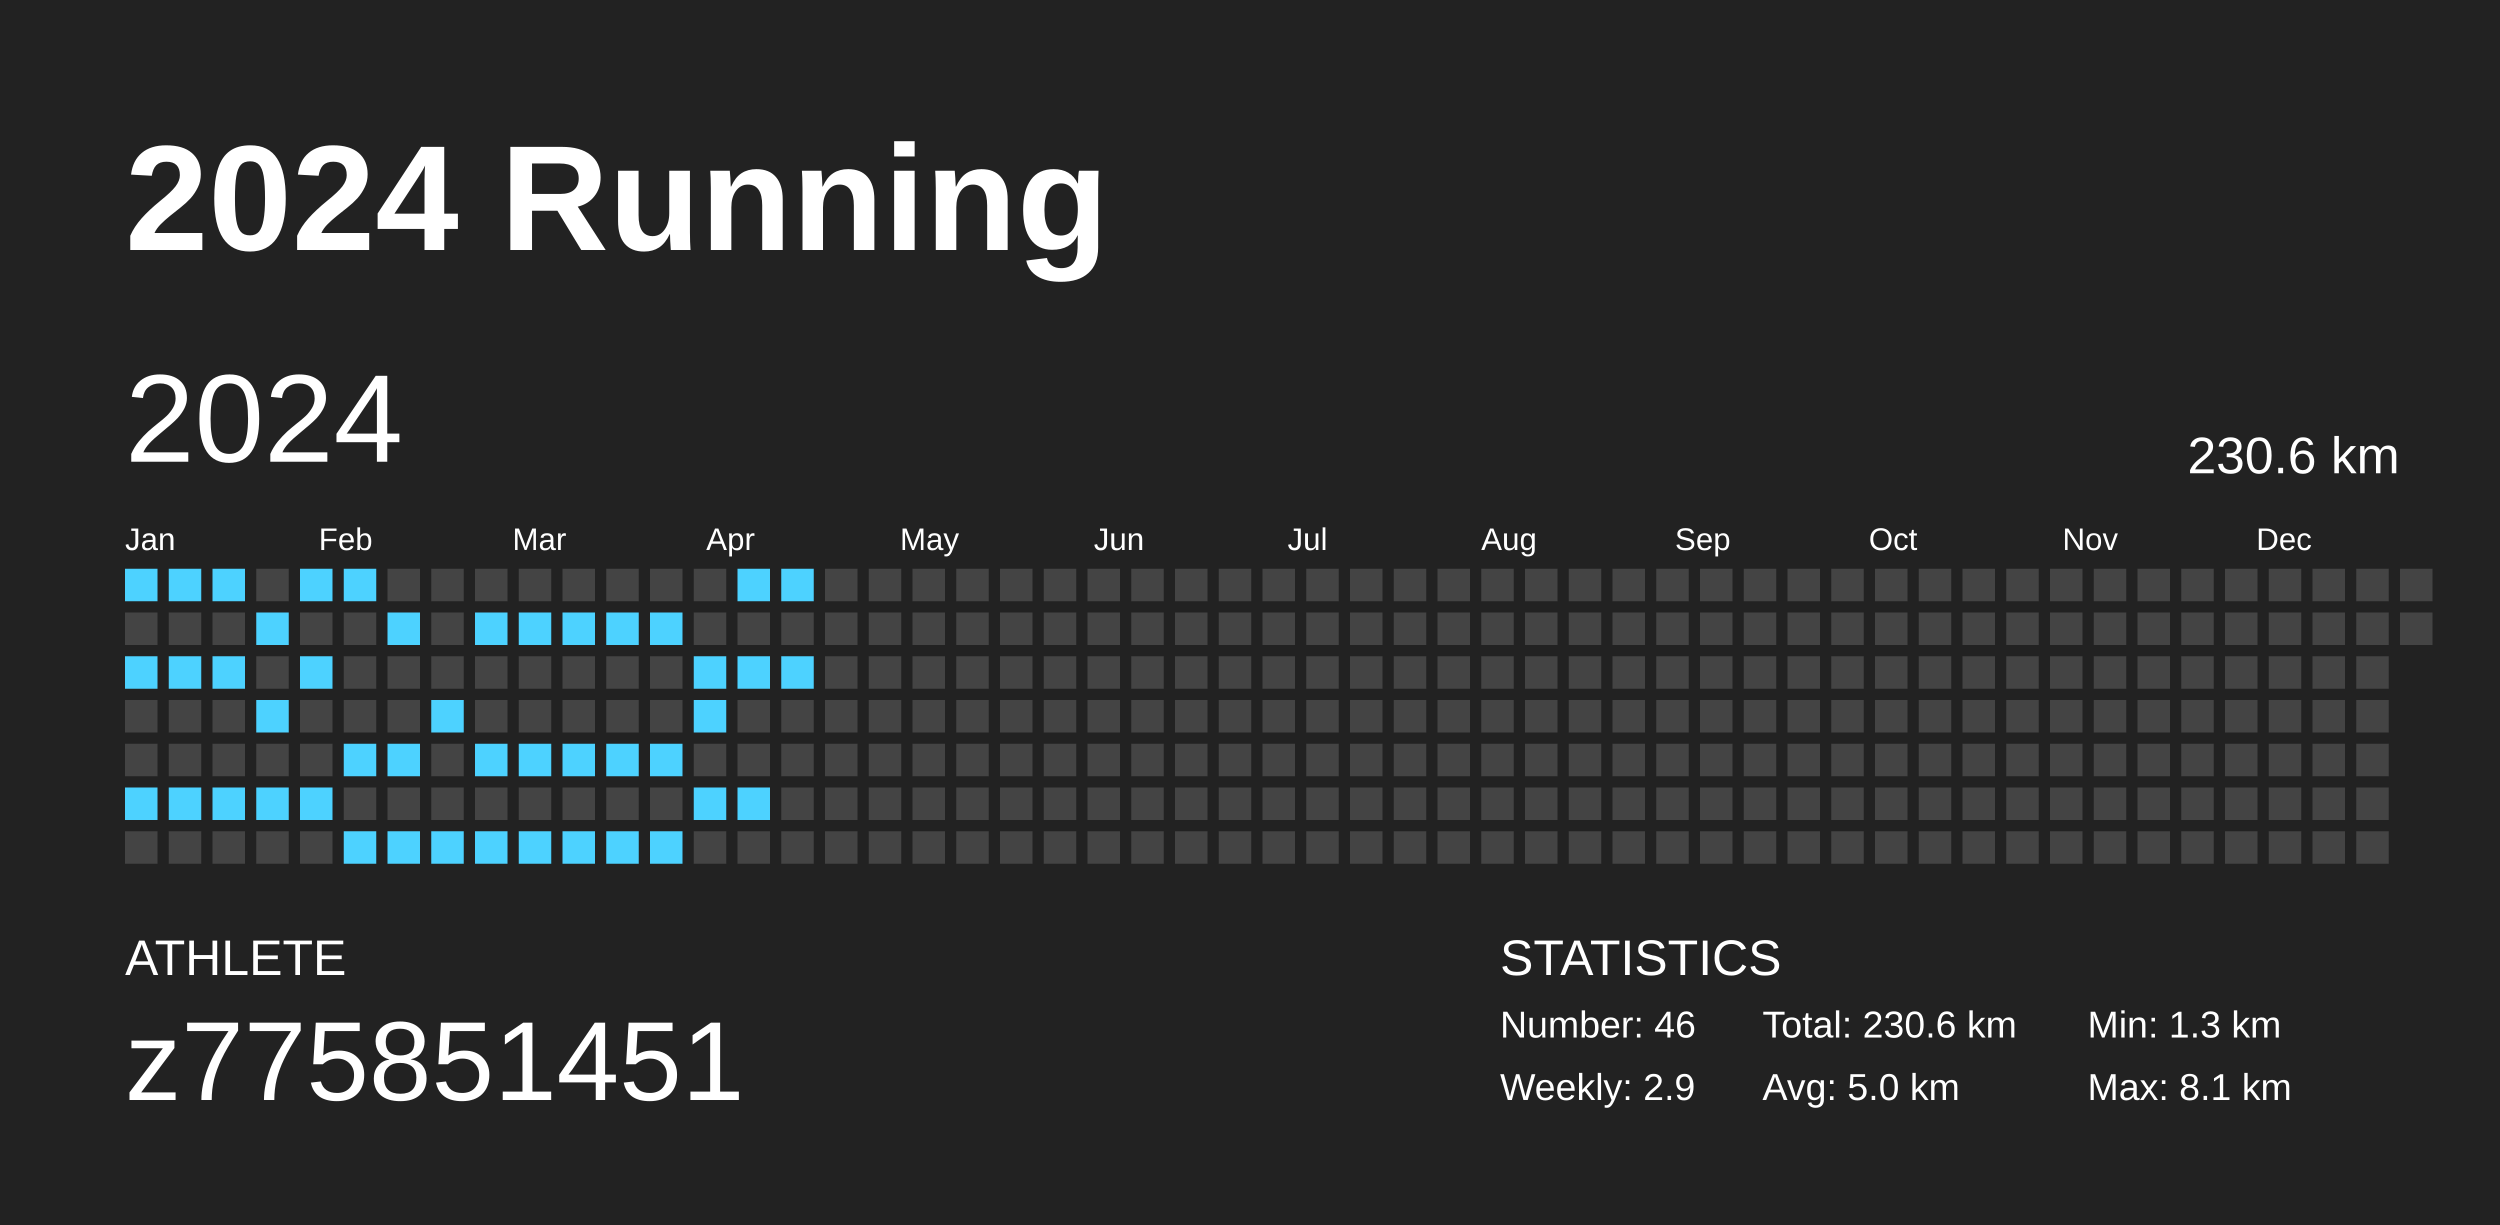
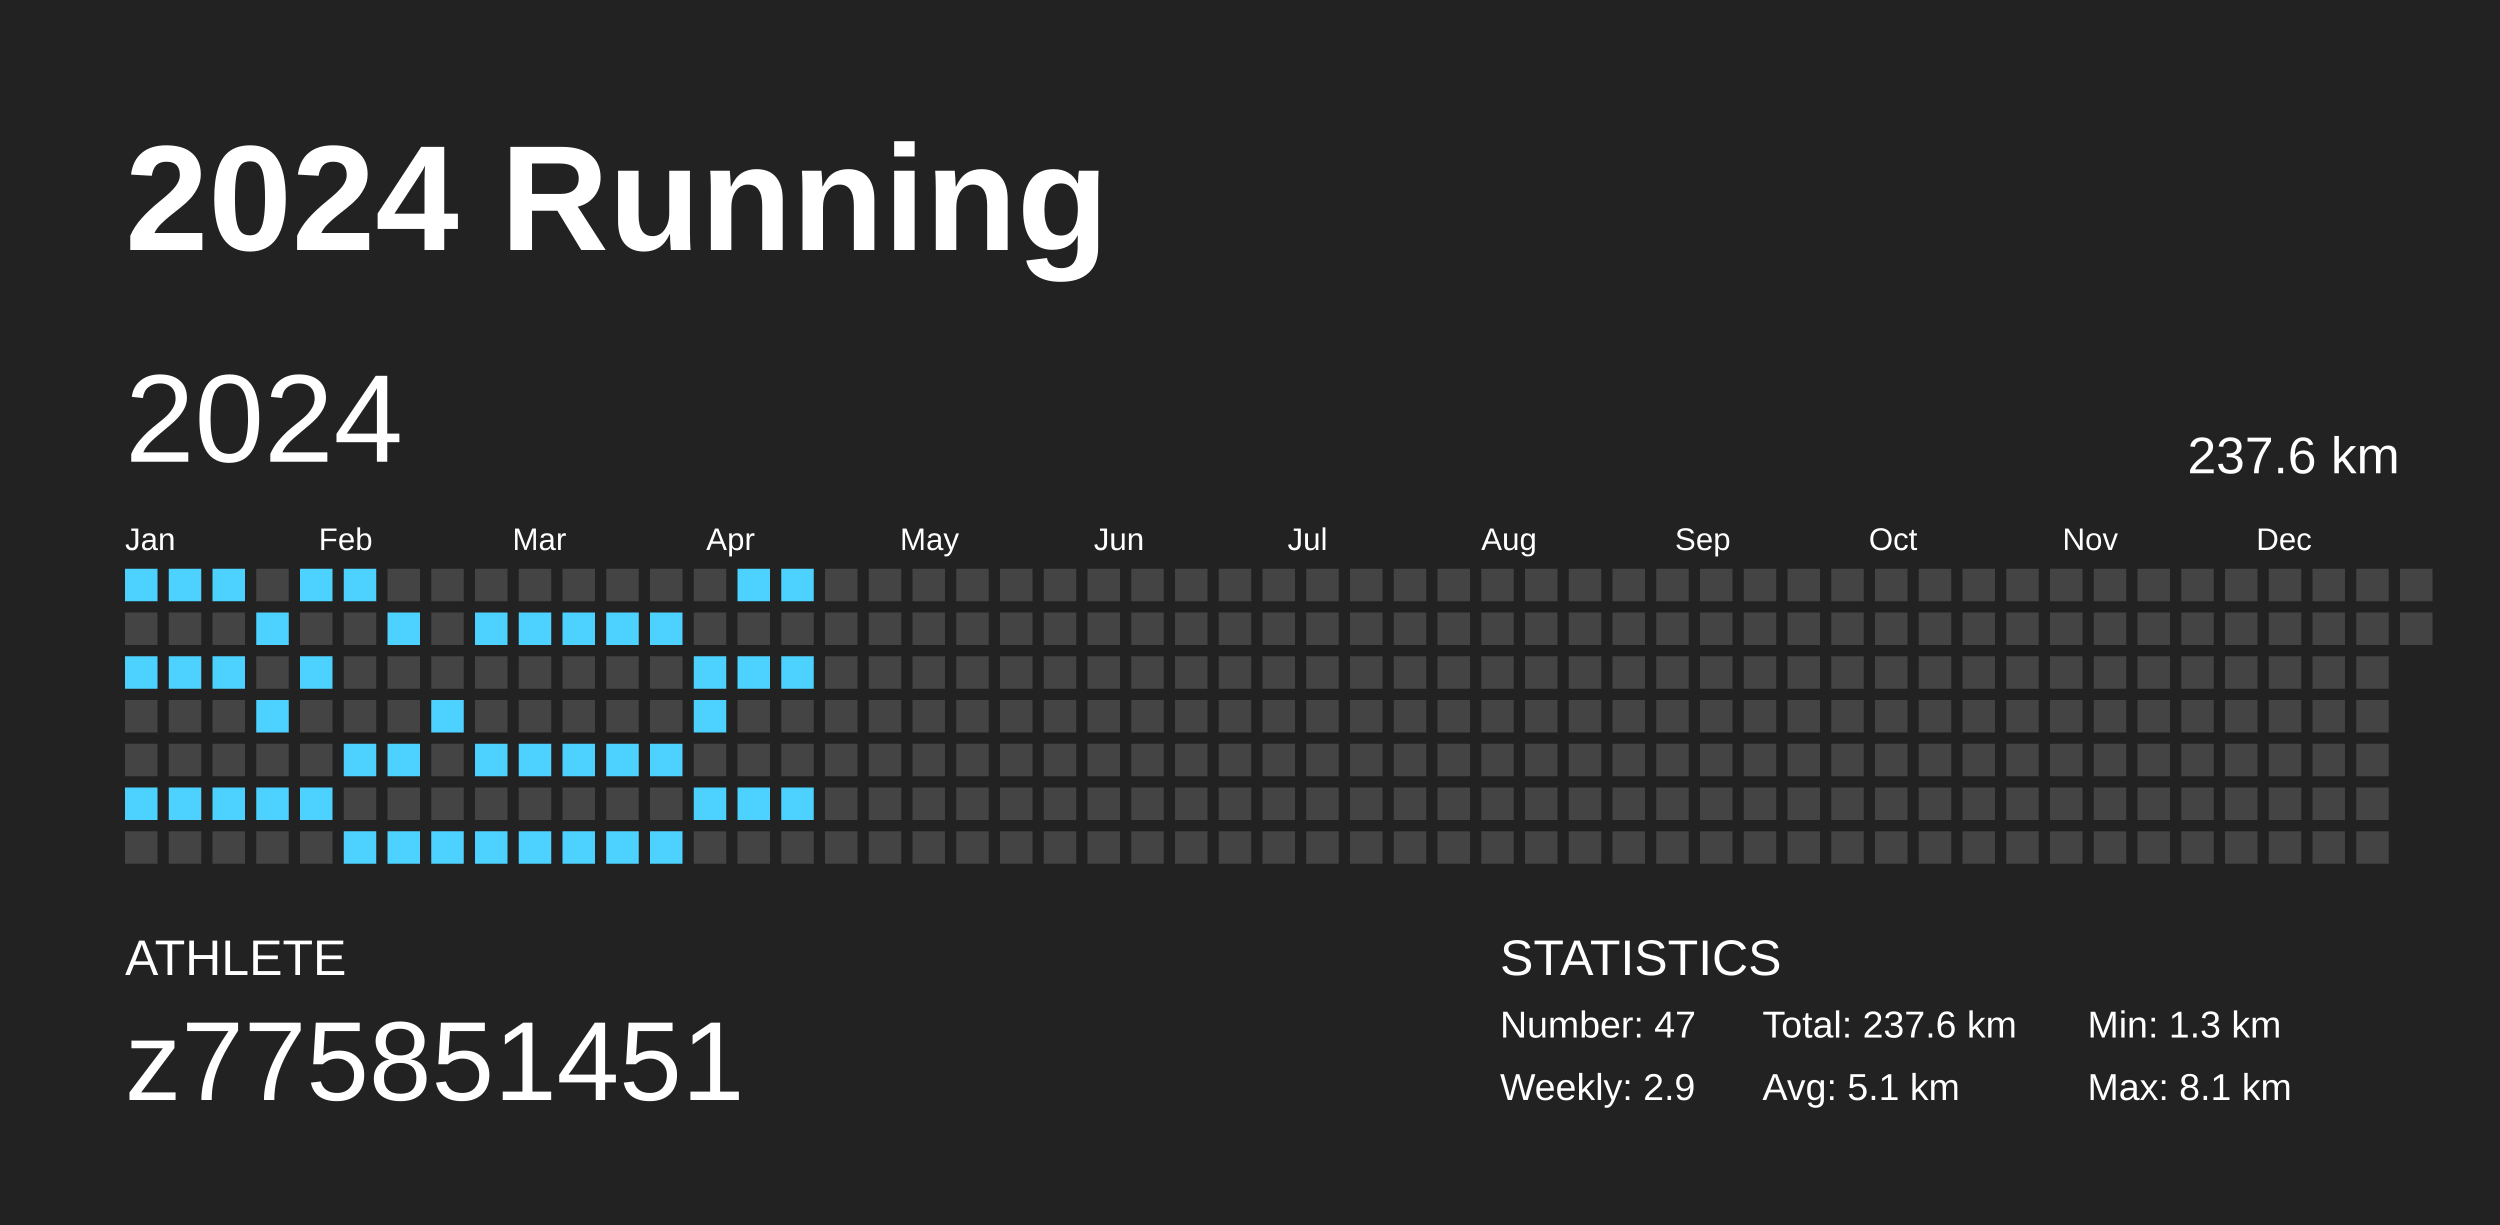
<svg xmlns="http://www.w3.org/2000/svg" baseProfile="full" height="98mm" version="1.1" viewBox="0,0,200,98" width="200mm">
  <defs />
  <rect fill="#222222" height="98" width="200" x="0" y="0" />
  <text fill="#FFFFFF" style="font-size:12px; font-family:Arial; font-weight:bold;" x="10" y="20">2024 Running</text>
  <text fill="#FFFFFF" style="font-size:4px; font-family:Arial" x="10" y="78">ATHLETE</text>
  <text fill="#FFFFFF" style="font-size:9px; font-family:Arial" x="10" y="88">z775851451</text>
  <text fill="#FFFFFF" style="font-size:4px; font-family:Arial" x="120" y="78">STATISTICS</text>
-   <text fill="#FFFFFF" style="font-size:3px; font-family:Arial" x="120" y="83">Number: 46</text>
+   <text fill="#FFFFFF" style="font-size:3px; font-family:Arial" x="120" y="83">Number: 47</text>
  <text fill="#FFFFFF" style="font-size:3px; font-family:Arial" x="120" y="88">Weekly: 2.9</text>
-   <text fill="#FFFFFF" style="font-size:3px; font-family:Arial" x="141" y="83">Total: 230.6 km</text>
-   <text fill="#FFFFFF" style="font-size:3px; font-family:Arial" x="141" y="88">Avg: 5.0 km</text>
+   <text fill="#FFFFFF" style="font-size:3px; font-family:Arial" x="141" y="83">Total: 237.6 km</text>
+   <text fill="#FFFFFF" style="font-size:3px; font-family:Arial" x="141" y="88">Avg: 5.1 km</text>
  <text fill="#FFFFFF" style="font-size:3px; font-family:Arial" x="167" y="83">Min: 1.3 km</text>
  <text fill="#FFFFFF" style="font-size:3px; font-family:Arial" x="167" y="88">Max: 8.1 km</text>
  <text dominant-baseline="hanging" fill="#FFFFFF" style="font-size:10.0px; font-family:Arial;" x="10" y="30">2024</text>
-   <text dominant-baseline="hanging" fill="#FFFFFF" style="font-size:4.125px; font-family:Arial;" x="175" y="35">230.6 km</text>
+   <text dominant-baseline="hanging" fill="#FFFFFF" style="font-size:4.125px; font-family:Arial;" x="175" y="35">237.6 km</text>
  <text fill="#FFFFFF" style="font-size:2.5px; font-family:Arial" x="10.0" y="44">Jan</text>
  <text fill="#FFFFFF" style="font-size:2.5px; font-family:Arial" x="25.5" y="44">Feb</text>
  <text fill="#FFFFFF" style="font-size:2.5px; font-family:Arial" x="41.0" y="44">Mar</text>
  <text fill="#FFFFFF" style="font-size:2.5px; font-family:Arial" x="56.5" y="44">Apr</text>
  <text fill="#FFFFFF" style="font-size:2.5px; font-family:Arial" x="72.0" y="44">May</text>
  <text fill="#FFFFFF" style="font-size:2.5px; font-family:Arial" x="87.5" y="44">Jun</text>
  <text fill="#FFFFFF" style="font-size:2.5px; font-family:Arial" x="103.0" y="44">Jul</text>
  <text fill="#FFFFFF" style="font-size:2.5px; font-family:Arial" x="118.5" y="44">Aug</text>
  <text fill="#FFFFFF" style="font-size:2.5px; font-family:Arial" x="134.0" y="44">Sep</text>
  <text fill="#FFFFFF" style="font-size:2.5px; font-family:Arial" x="149.5" y="44">Oct</text>
  <text fill="#FFFFFF" style="font-size:2.5px; font-family:Arial" x="165.0" y="44">Nov</text>
  <text fill="#FFFFFF" style="font-size:2.5px; font-family:Arial" x="180.5" y="44">Dec</text>
  <rect fill="#4dd2ff" height="2.6" width="2.6" x="10.0" y="45.5" />
  <rect fill="#444444" height="2.6" width="2.6" x="10.0" y="49.0" />
  <rect fill="#4dd2ff" height="2.6" width="2.6" x="10.0" y="52.5" />
  <rect fill="#444444" height="2.6" width="2.6" x="10.0" y="56.0" />
  <rect fill="#444444" height="2.6" width="2.6" x="10.0" y="59.5" />
  <rect fill="#4dd2ff" height="2.6" width="2.6" x="10.0" y="63.0" />
  <rect fill="#444444" height="2.6" width="2.6" x="10.0" y="66.5" />
  <rect fill="#4dd2ff" height="2.6" width="2.6" x="13.5" y="45.5" />
  <rect fill="#444444" height="2.6" width="2.6" x="13.5" y="49.0" />
  <rect fill="#4dd2ff" height="2.6" width="2.6" x="13.5" y="52.5" />
  <rect fill="#444444" height="2.6" width="2.6" x="13.5" y="56.0" />
  <rect fill="#444444" height="2.6" width="2.6" x="13.5" y="59.5" />
  <rect fill="#4dd2ff" height="2.6" width="2.6" x="13.5" y="63.0" />
  <rect fill="#444444" height="2.6" width="2.6" x="13.5" y="66.5" />
  <rect fill="#4dd2ff" height="2.6" width="2.6" x="17.0" y="45.5" />
  <rect fill="#444444" height="2.6" width="2.6" x="17.0" y="49.0" />
  <rect fill="#4dd2ff" height="2.6" width="2.6" x="17.0" y="52.5" />
  <rect fill="#444444" height="2.6" width="2.6" x="17.0" y="56.0" />
  <rect fill="#444444" height="2.6" width="2.6" x="17.0" y="59.5" />
  <rect fill="#4dd2ff" height="2.6" width="2.6" x="17.0" y="63.0" />
  <rect fill="#444444" height="2.6" width="2.6" x="17.0" y="66.5" />
  <rect fill="#444444" height="2.6" width="2.6" x="20.5" y="45.5" />
  <rect fill="#4dd2ff" height="2.6" width="2.6" x="20.5" y="49.0" />
  <rect fill="#444444" height="2.6" width="2.6" x="20.5" y="52.5" />
  <rect fill="#4dd2ff" height="2.6" width="2.6" x="20.5" y="56.0" />
  <rect fill="#444444" height="2.6" width="2.6" x="20.5" y="59.5" />
  <rect fill="#4dd2ff" height="2.6" width="2.6" x="20.5" y="63.0" />
  <rect fill="#444444" height="2.6" width="2.6" x="20.5" y="66.5" />
  <rect fill="#4dd2ff" height="2.6" width="2.6" x="24.0" y="45.5" />
  <rect fill="#444444" height="2.6" width="2.6" x="24.0" y="49.0" />
  <rect fill="#4dd2ff" height="2.6" width="2.6" x="24.0" y="52.5" />
  <rect fill="#444444" height="2.6" width="2.6" x="24.0" y="56.0" />
  <rect fill="#444444" height="2.6" width="2.6" x="24.0" y="59.5" />
  <rect fill="#4dd2ff" height="2.6" width="2.6" x="24.0" y="63.0" />
  <rect fill="#444444" height="2.6" width="2.6" x="24.0" y="66.5" />
  <rect fill="#4dd2ff" height="2.6" width="2.6" x="27.5" y="45.5" />
  <rect fill="#444444" height="2.6" width="2.6" x="27.5" y="49.0" />
  <rect fill="#444444" height="2.6" width="2.6" x="27.5" y="52.5" />
  <rect fill="#444444" height="2.6" width="2.6" x="27.5" y="56.0" />
  <rect fill="#4dd2ff" height="2.6" width="2.6" x="27.5" y="59.5" />
  <rect fill="#444444" height="2.6" width="2.6" x="27.5" y="63.0" />
  <rect fill="#4dd2ff" height="2.6" width="2.6" x="27.5" y="66.5" />
  <rect fill="#444444" height="2.6" width="2.6" x="31.0" y="45.5" />
  <rect fill="#4dd2ff" height="2.6" width="2.6" x="31.0" y="49.0" />
  <rect fill="#444444" height="2.6" width="2.6" x="31.0" y="52.5" />
  <rect fill="#444444" height="2.6" width="2.6" x="31.0" y="56.0" />
  <rect fill="#4dd2ff" height="2.6" width="2.6" x="31.0" y="59.5" />
  <rect fill="#444444" height="2.6" width="2.6" x="31.0" y="63.0" />
  <rect fill="#4dd2ff" height="2.6" width="2.6" x="31.0" y="66.5" />
  <rect fill="#444444" height="2.6" width="2.6" x="34.5" y="45.5" />
  <rect fill="#444444" height="2.6" width="2.6" x="34.5" y="49.0" />
  <rect fill="#444444" height="2.6" width="2.6" x="34.5" y="52.5" />
  <rect fill="#4dd2ff" height="2.6" width="2.6" x="34.5" y="56.0" />
  <rect fill="#444444" height="2.6" width="2.6" x="34.5" y="59.5" />
  <rect fill="#444444" height="2.6" width="2.6" x="34.5" y="63.0" />
  <rect fill="#4dd2ff" height="2.6" width="2.6" x="34.5" y="66.5" />
  <rect fill="#444444" height="2.6" width="2.6" x="38.0" y="45.5" />
  <rect fill="#4dd2ff" height="2.6" width="2.6" x="38.0" y="49.0" />
  <rect fill="#444444" height="2.6" width="2.6" x="38.0" y="52.5" />
  <rect fill="#444444" height="2.6" width="2.6" x="38.0" y="56.0" />
  <rect fill="#4dd2ff" height="2.6" width="2.6" x="38.0" y="59.5" />
  <rect fill="#444444" height="2.6" width="2.6" x="38.0" y="63.0" />
  <rect fill="#4dd2ff" height="2.6" width="2.6" x="38.0" y="66.5" />
  <rect fill="#444444" height="2.6" width="2.6" x="41.5" y="45.5" />
  <rect fill="#4dd2ff" height="2.6" width="2.6" x="41.5" y="49.0" />
  <rect fill="#444444" height="2.6" width="2.6" x="41.5" y="52.5" />
  <rect fill="#444444" height="2.6" width="2.6" x="41.5" y="56.0" />
  <rect fill="#4dd2ff" height="2.6" width="2.6" x="41.5" y="59.5" />
  <rect fill="#444444" height="2.6" width="2.6" x="41.5" y="63.0" />
  <rect fill="#4dd2ff" height="2.6" width="2.6" x="41.5" y="66.5" />
  <rect fill="#444444" height="2.6" width="2.6" x="45.0" y="45.5" />
  <rect fill="#4dd2ff" height="2.6" width="2.6" x="45.0" y="49.0" />
  <rect fill="#444444" height="2.6" width="2.6" x="45.0" y="52.5" />
  <rect fill="#444444" height="2.6" width="2.6" x="45.0" y="56.0" />
  <rect fill="#4dd2ff" height="2.6" width="2.6" x="45.0" y="59.5" />
  <rect fill="#444444" height="2.6" width="2.6" x="45.0" y="63.0" />
  <rect fill="#4dd2ff" height="2.6" width="2.6" x="45.0" y="66.5" />
  <rect fill="#444444" height="2.6" width="2.6" x="48.5" y="45.5" />
  <rect fill="#4dd2ff" height="2.6" width="2.6" x="48.5" y="49.0" />
  <rect fill="#444444" height="2.6" width="2.6" x="48.5" y="52.5" />
  <rect fill="#444444" height="2.6" width="2.6" x="48.5" y="56.0" />
  <rect fill="#4dd2ff" height="2.6" width="2.6" x="48.5" y="59.5" />
  <rect fill="#444444" height="2.6" width="2.6" x="48.5" y="63.0" />
  <rect fill="#4dd2ff" height="2.6" width="2.6" x="48.5" y="66.5" />
  <rect fill="#444444" height="2.6" width="2.6" x="52.0" y="45.5" />
  <rect fill="#4dd2ff" height="2.6" width="2.6" x="52.0" y="49.0" />
  <rect fill="#444444" height="2.6" width="2.6" x="52.0" y="52.5" />
  <rect fill="#444444" height="2.6" width="2.6" x="52.0" y="56.0" />
  <rect fill="#4dd2ff" height="2.6" width="2.6" x="52.0" y="59.5" />
  <rect fill="#444444" height="2.6" width="2.6" x="52.0" y="63.0" />
  <rect fill="#4dd2ff" height="2.6" width="2.6" x="52.0" y="66.5" />
  <rect fill="#444444" height="2.6" width="2.6" x="55.5" y="45.5" />
  <rect fill="#444444" height="2.6" width="2.6" x="55.5" y="49.0" />
  <rect fill="#4dd2ff" height="2.6" width="2.6" x="55.5" y="52.5" />
  <rect fill="#4dd2ff" height="2.6" width="2.6" x="55.5" y="56.0" />
  <rect fill="#444444" height="2.6" width="2.6" x="55.5" y="59.5" />
  <rect fill="#4dd2ff" height="2.6" width="2.6" x="55.5" y="63.0" />
  <rect fill="#444444" height="2.6" width="2.6" x="55.5" y="66.5" />
  <rect fill="#4dd2ff" height="2.6" width="2.6" x="59.0" y="45.5" />
  <rect fill="#444444" height="2.6" width="2.6" x="59.0" y="49.0" />
  <rect fill="#4dd2ff" height="2.6" width="2.6" x="59.0" y="52.5" />
  <rect fill="#444444" height="2.6" width="2.6" x="59.0" y="56.0" />
  <rect fill="#444444" height="2.6" width="2.6" x="59.0" y="59.5" />
  <rect fill="#4dd2ff" height="2.6" width="2.6" x="59.0" y="63.0" />
  <rect fill="#444444" height="2.6" width="2.6" x="59.0" y="66.5" />
  <rect fill="#4dd2ff" height="2.6" width="2.6" x="62.5" y="45.5" />
  <rect fill="#444444" height="2.6" width="2.6" x="62.5" y="49.0" />
  <rect fill="#4dd2ff" height="2.6" width="2.6" x="62.5" y="52.5" />
  <rect fill="#444444" height="2.6" width="2.6" x="62.5" y="56.0" />
  <rect fill="#444444" height="2.6" width="2.6" x="62.5" y="59.5" />
-   <rect fill="#444444" height="2.6" width="2.6" x="62.5" y="63.0" />
+   <rect fill="#4dd2ff" height="2.6" width="2.6" x="62.5" y="63.0" />
  <rect fill="#444444" height="2.6" width="2.6" x="62.5" y="66.5" />
  <rect fill="#444444" height="2.6" width="2.6" x="66.0" y="45.5" />
  <rect fill="#444444" height="2.6" width="2.6" x="66.0" y="49.0" />
  <rect fill="#444444" height="2.6" width="2.6" x="66.0" y="52.5" />
  <rect fill="#444444" height="2.6" width="2.6" x="66.0" y="56.0" />
  <rect fill="#444444" height="2.6" width="2.6" x="66.0" y="59.5" />
  <rect fill="#444444" height="2.6" width="2.6" x="66.0" y="63.0" />
  <rect fill="#444444" height="2.6" width="2.6" x="66.0" y="66.5" />
  <rect fill="#444444" height="2.6" width="2.6" x="69.5" y="45.5" />
  <rect fill="#444444" height="2.6" width="2.6" x="69.5" y="49.0" />
  <rect fill="#444444" height="2.6" width="2.6" x="69.5" y="52.5" />
  <rect fill="#444444" height="2.6" width="2.6" x="69.5" y="56.0" />
  <rect fill="#444444" height="2.6" width="2.6" x="69.5" y="59.5" />
  <rect fill="#444444" height="2.6" width="2.6" x="69.5" y="63.0" />
  <rect fill="#444444" height="2.6" width="2.6" x="69.5" y="66.5" />
  <rect fill="#444444" height="2.6" width="2.6" x="73.0" y="45.5" />
  <rect fill="#444444" height="2.6" width="2.6" x="73.0" y="49.0" />
  <rect fill="#444444" height="2.6" width="2.6" x="73.0" y="52.5" />
  <rect fill="#444444" height="2.6" width="2.6" x="73.0" y="56.0" />
  <rect fill="#444444" height="2.6" width="2.6" x="73.0" y="59.5" />
  <rect fill="#444444" height="2.6" width="2.6" x="73.0" y="63.0" />
  <rect fill="#444444" height="2.6" width="2.6" x="73.0" y="66.5" />
  <rect fill="#444444" height="2.6" width="2.6" x="76.5" y="45.5" />
  <rect fill="#444444" height="2.6" width="2.6" x="76.5" y="49.0" />
  <rect fill="#444444" height="2.6" width="2.6" x="76.5" y="52.5" />
  <rect fill="#444444" height="2.6" width="2.6" x="76.5" y="56.0" />
  <rect fill="#444444" height="2.6" width="2.6" x="76.5" y="59.5" />
  <rect fill="#444444" height="2.6" width="2.6" x="76.5" y="63.0" />
  <rect fill="#444444" height="2.6" width="2.6" x="76.5" y="66.5" />
  <rect fill="#444444" height="2.6" width="2.6" x="80.0" y="45.5" />
  <rect fill="#444444" height="2.6" width="2.6" x="80.0" y="49.0" />
  <rect fill="#444444" height="2.6" width="2.6" x="80.0" y="52.5" />
  <rect fill="#444444" height="2.6" width="2.6" x="80.0" y="56.0" />
  <rect fill="#444444" height="2.6" width="2.6" x="80.0" y="59.5" />
  <rect fill="#444444" height="2.6" width="2.6" x="80.0" y="63.0" />
  <rect fill="#444444" height="2.6" width="2.6" x="80.0" y="66.5" />
  <rect fill="#444444" height="2.6" width="2.6" x="83.5" y="45.5" />
  <rect fill="#444444" height="2.6" width="2.6" x="83.5" y="49.0" />
  <rect fill="#444444" height="2.6" width="2.6" x="83.5" y="52.5" />
  <rect fill="#444444" height="2.6" width="2.6" x="83.5" y="56.0" />
  <rect fill="#444444" height="2.6" width="2.6" x="83.5" y="59.5" />
  <rect fill="#444444" height="2.6" width="2.6" x="83.5" y="63.0" />
  <rect fill="#444444" height="2.6" width="2.6" x="83.5" y="66.5" />
  <rect fill="#444444" height="2.6" width="2.6" x="87.0" y="45.5" />
  <rect fill="#444444" height="2.6" width="2.6" x="87.0" y="49.0" />
  <rect fill="#444444" height="2.6" width="2.6" x="87.0" y="52.5" />
  <rect fill="#444444" height="2.6" width="2.6" x="87.0" y="56.0" />
  <rect fill="#444444" height="2.6" width="2.6" x="87.0" y="59.5" />
  <rect fill="#444444" height="2.6" width="2.6" x="87.0" y="63.0" />
  <rect fill="#444444" height="2.6" width="2.6" x="87.0" y="66.5" />
  <rect fill="#444444" height="2.6" width="2.6" x="90.5" y="45.5" />
  <rect fill="#444444" height="2.6" width="2.6" x="90.5" y="49.0" />
  <rect fill="#444444" height="2.6" width="2.6" x="90.5" y="52.5" />
  <rect fill="#444444" height="2.6" width="2.6" x="90.5" y="56.0" />
  <rect fill="#444444" height="2.6" width="2.6" x="90.5" y="59.5" />
  <rect fill="#444444" height="2.6" width="2.6" x="90.5" y="63.0" />
  <rect fill="#444444" height="2.6" width="2.6" x="90.5" y="66.5" />
  <rect fill="#444444" height="2.6" width="2.6" x="94.0" y="45.5" />
  <rect fill="#444444" height="2.6" width="2.6" x="94.0" y="49.0" />
  <rect fill="#444444" height="2.6" width="2.6" x="94.0" y="52.5" />
  <rect fill="#444444" height="2.6" width="2.6" x="94.0" y="56.0" />
  <rect fill="#444444" height="2.6" width="2.6" x="94.0" y="59.5" />
  <rect fill="#444444" height="2.6" width="2.6" x="94.0" y="63.0" />
  <rect fill="#444444" height="2.6" width="2.6" x="94.0" y="66.5" />
  <rect fill="#444444" height="2.6" width="2.6" x="97.5" y="45.5" />
  <rect fill="#444444" height="2.6" width="2.6" x="97.5" y="49.0" />
  <rect fill="#444444" height="2.6" width="2.6" x="97.5" y="52.5" />
  <rect fill="#444444" height="2.6" width="2.6" x="97.5" y="56.0" />
  <rect fill="#444444" height="2.6" width="2.6" x="97.5" y="59.5" />
  <rect fill="#444444" height="2.6" width="2.6" x="97.5" y="63.0" />
  <rect fill="#444444" height="2.6" width="2.6" x="97.5" y="66.5" />
  <rect fill="#444444" height="2.6" width="2.6" x="101.0" y="45.5" />
  <rect fill="#444444" height="2.6" width="2.6" x="101.0" y="49.0" />
  <rect fill="#444444" height="2.6" width="2.6" x="101.0" y="52.5" />
  <rect fill="#444444" height="2.6" width="2.6" x="101.0" y="56.0" />
  <rect fill="#444444" height="2.6" width="2.6" x="101.0" y="59.5" />
  <rect fill="#444444" height="2.6" width="2.6" x="101.0" y="63.0" />
  <rect fill="#444444" height="2.6" width="2.6" x="101.0" y="66.5" />
  <rect fill="#444444" height="2.6" width="2.6" x="104.5" y="45.5" />
  <rect fill="#444444" height="2.6" width="2.6" x="104.5" y="49.0" />
  <rect fill="#444444" height="2.6" width="2.6" x="104.5" y="52.5" />
  <rect fill="#444444" height="2.6" width="2.6" x="104.5" y="56.0" />
  <rect fill="#444444" height="2.6" width="2.6" x="104.5" y="59.5" />
  <rect fill="#444444" height="2.6" width="2.6" x="104.5" y="63.0" />
  <rect fill="#444444" height="2.6" width="2.6" x="104.5" y="66.5" />
  <rect fill="#444444" height="2.6" width="2.6" x="108.0" y="45.5" />
  <rect fill="#444444" height="2.6" width="2.6" x="108.0" y="49.0" />
  <rect fill="#444444" height="2.6" width="2.6" x="108.0" y="52.5" />
  <rect fill="#444444" height="2.6" width="2.6" x="108.0" y="56.0" />
  <rect fill="#444444" height="2.6" width="2.6" x="108.0" y="59.5" />
  <rect fill="#444444" height="2.6" width="2.6" x="108.0" y="63.0" />
  <rect fill="#444444" height="2.6" width="2.6" x="108.0" y="66.5" />
  <rect fill="#444444" height="2.6" width="2.6" x="111.5" y="45.5" />
  <rect fill="#444444" height="2.6" width="2.6" x="111.5" y="49.0" />
  <rect fill="#444444" height="2.6" width="2.6" x="111.5" y="52.5" />
  <rect fill="#444444" height="2.6" width="2.6" x="111.5" y="56.0" />
  <rect fill="#444444" height="2.6" width="2.6" x="111.5" y="59.5" />
  <rect fill="#444444" height="2.6" width="2.6" x="111.5" y="63.0" />
  <rect fill="#444444" height="2.6" width="2.6" x="111.5" y="66.5" />
  <rect fill="#444444" height="2.6" width="2.6" x="115.0" y="45.5" />
  <rect fill="#444444" height="2.6" width="2.6" x="115.0" y="49.0" />
  <rect fill="#444444" height="2.6" width="2.6" x="115.0" y="52.5" />
  <rect fill="#444444" height="2.6" width="2.6" x="115.0" y="56.0" />
  <rect fill="#444444" height="2.6" width="2.6" x="115.0" y="59.5" />
  <rect fill="#444444" height="2.6" width="2.6" x="115.0" y="63.0" />
  <rect fill="#444444" height="2.6" width="2.6" x="115.0" y="66.5" />
  <rect fill="#444444" height="2.6" width="2.6" x="118.5" y="45.5" />
  <rect fill="#444444" height="2.6" width="2.6" x="118.5" y="49.0" />
  <rect fill="#444444" height="2.6" width="2.6" x="118.5" y="52.5" />
  <rect fill="#444444" height="2.6" width="2.6" x="118.5" y="56.0" />
  <rect fill="#444444" height="2.6" width="2.6" x="118.5" y="59.5" />
  <rect fill="#444444" height="2.6" width="2.6" x="118.5" y="63.0" />
  <rect fill="#444444" height="2.6" width="2.6" x="118.5" y="66.5" />
  <rect fill="#444444" height="2.6" width="2.6" x="122.0" y="45.5" />
  <rect fill="#444444" height="2.6" width="2.6" x="122.0" y="49.0" />
  <rect fill="#444444" height="2.6" width="2.6" x="122.0" y="52.5" />
  <rect fill="#444444" height="2.6" width="2.6" x="122.0" y="56.0" />
  <rect fill="#444444" height="2.6" width="2.6" x="122.0" y="59.5" />
  <rect fill="#444444" height="2.6" width="2.6" x="122.0" y="63.0" />
  <rect fill="#444444" height="2.6" width="2.6" x="122.0" y="66.5" />
  <rect fill="#444444" height="2.6" width="2.6" x="125.5" y="45.5" />
  <rect fill="#444444" height="2.6" width="2.6" x="125.5" y="49.0" />
  <rect fill="#444444" height="2.6" width="2.6" x="125.5" y="52.5" />
  <rect fill="#444444" height="2.6" width="2.6" x="125.5" y="56.0" />
  <rect fill="#444444" height="2.6" width="2.6" x="125.5" y="59.5" />
  <rect fill="#444444" height="2.6" width="2.6" x="125.5" y="63.0" />
  <rect fill="#444444" height="2.6" width="2.6" x="125.5" y="66.5" />
  <rect fill="#444444" height="2.6" width="2.6" x="129.0" y="45.5" />
  <rect fill="#444444" height="2.6" width="2.6" x="129.0" y="49.0" />
  <rect fill="#444444" height="2.6" width="2.6" x="129.0" y="52.5" />
  <rect fill="#444444" height="2.6" width="2.6" x="129.0" y="56.0" />
  <rect fill="#444444" height="2.6" width="2.6" x="129.0" y="59.5" />
  <rect fill="#444444" height="2.6" width="2.6" x="129.0" y="63.0" />
  <rect fill="#444444" height="2.6" width="2.6" x="129.0" y="66.5" />
  <rect fill="#444444" height="2.6" width="2.6" x="132.5" y="45.5" />
  <rect fill="#444444" height="2.6" width="2.6" x="132.5" y="49.0" />
  <rect fill="#444444" height="2.6" width="2.6" x="132.5" y="52.5" />
  <rect fill="#444444" height="2.6" width="2.6" x="132.5" y="56.0" />
  <rect fill="#444444" height="2.6" width="2.6" x="132.5" y="59.5" />
  <rect fill="#444444" height="2.6" width="2.6" x="132.5" y="63.0" />
  <rect fill="#444444" height="2.6" width="2.6" x="132.5" y="66.5" />
  <rect fill="#444444" height="2.6" width="2.6" x="136.0" y="45.5" />
  <rect fill="#444444" height="2.6" width="2.6" x="136.0" y="49.0" />
  <rect fill="#444444" height="2.6" width="2.6" x="136.0" y="52.5" />
  <rect fill="#444444" height="2.6" width="2.6" x="136.0" y="56.0" />
  <rect fill="#444444" height="2.6" width="2.6" x="136.0" y="59.5" />
  <rect fill="#444444" height="2.6" width="2.6" x="136.0" y="63.0" />
  <rect fill="#444444" height="2.6" width="2.6" x="136.0" y="66.5" />
  <rect fill="#444444" height="2.6" width="2.6" x="139.5" y="45.5" />
  <rect fill="#444444" height="2.6" width="2.6" x="139.5" y="49.0" />
  <rect fill="#444444" height="2.6" width="2.6" x="139.5" y="52.5" />
  <rect fill="#444444" height="2.6" width="2.6" x="139.5" y="56.0" />
  <rect fill="#444444" height="2.6" width="2.6" x="139.5" y="59.5" />
  <rect fill="#444444" height="2.6" width="2.6" x="139.5" y="63.0" />
  <rect fill="#444444" height="2.6" width="2.6" x="139.5" y="66.5" />
  <rect fill="#444444" height="2.6" width="2.6" x="143.0" y="45.5" />
  <rect fill="#444444" height="2.6" width="2.6" x="143.0" y="49.0" />
  <rect fill="#444444" height="2.6" width="2.6" x="143.0" y="52.5" />
  <rect fill="#444444" height="2.6" width="2.6" x="143.0" y="56.0" />
  <rect fill="#444444" height="2.6" width="2.6" x="143.0" y="59.5" />
  <rect fill="#444444" height="2.6" width="2.6" x="143.0" y="63.0" />
  <rect fill="#444444" height="2.6" width="2.6" x="143.0" y="66.5" />
  <rect fill="#444444" height="2.6" width="2.6" x="146.5" y="45.5" />
  <rect fill="#444444" height="2.6" width="2.6" x="146.5" y="49.0" />
  <rect fill="#444444" height="2.6" width="2.6" x="146.5" y="52.5" />
  <rect fill="#444444" height="2.6" width="2.6" x="146.5" y="56.0" />
  <rect fill="#444444" height="2.6" width="2.6" x="146.5" y="59.5" />
  <rect fill="#444444" height="2.6" width="2.6" x="146.5" y="63.0" />
  <rect fill="#444444" height="2.6" width="2.6" x="146.5" y="66.5" />
  <rect fill="#444444" height="2.6" width="2.6" x="150.0" y="45.5" />
  <rect fill="#444444" height="2.6" width="2.6" x="150.0" y="49.0" />
  <rect fill="#444444" height="2.6" width="2.6" x="150.0" y="52.5" />
  <rect fill="#444444" height="2.6" width="2.6" x="150.0" y="56.0" />
  <rect fill="#444444" height="2.6" width="2.6" x="150.0" y="59.5" />
  <rect fill="#444444" height="2.6" width="2.6" x="150.0" y="63.0" />
  <rect fill="#444444" height="2.6" width="2.6" x="150.0" y="66.5" />
  <rect fill="#444444" height="2.6" width="2.6" x="153.5" y="45.5" />
  <rect fill="#444444" height="2.6" width="2.6" x="153.5" y="49.0" />
  <rect fill="#444444" height="2.6" width="2.6" x="153.5" y="52.5" />
  <rect fill="#444444" height="2.6" width="2.6" x="153.5" y="56.0" />
  <rect fill="#444444" height="2.6" width="2.6" x="153.5" y="59.5" />
  <rect fill="#444444" height="2.6" width="2.6" x="153.5" y="63.0" />
  <rect fill="#444444" height="2.6" width="2.6" x="153.5" y="66.5" />
  <rect fill="#444444" height="2.6" width="2.6" x="157.0" y="45.5" />
  <rect fill="#444444" height="2.6" width="2.6" x="157.0" y="49.0" />
  <rect fill="#444444" height="2.6" width="2.6" x="157.0" y="52.5" />
  <rect fill="#444444" height="2.6" width="2.6" x="157.0" y="56.0" />
  <rect fill="#444444" height="2.6" width="2.6" x="157.0" y="59.5" />
  <rect fill="#444444" height="2.6" width="2.6" x="157.0" y="63.0" />
  <rect fill="#444444" height="2.6" width="2.6" x="157.0" y="66.5" />
  <rect fill="#444444" height="2.6" width="2.6" x="160.5" y="45.5" />
  <rect fill="#444444" height="2.6" width="2.6" x="160.5" y="49.0" />
  <rect fill="#444444" height="2.6" width="2.6" x="160.5" y="52.5" />
  <rect fill="#444444" height="2.6" width="2.6" x="160.5" y="56.0" />
  <rect fill="#444444" height="2.6" width="2.6" x="160.5" y="59.5" />
  <rect fill="#444444" height="2.6" width="2.6" x="160.5" y="63.0" />
  <rect fill="#444444" height="2.6" width="2.6" x="160.5" y="66.5" />
  <rect fill="#444444" height="2.6" width="2.6" x="164.0" y="45.5" />
  <rect fill="#444444" height="2.6" width="2.6" x="164.0" y="49.0" />
  <rect fill="#444444" height="2.6" width="2.6" x="164.0" y="52.5" />
  <rect fill="#444444" height="2.6" width="2.6" x="164.0" y="56.0" />
  <rect fill="#444444" height="2.6" width="2.6" x="164.0" y="59.5" />
  <rect fill="#444444" height="2.6" width="2.6" x="164.0" y="63.0" />
  <rect fill="#444444" height="2.6" width="2.6" x="164.0" y="66.5" />
  <rect fill="#444444" height="2.6" width="2.6" x="167.5" y="45.5" />
  <rect fill="#444444" height="2.6" width="2.6" x="167.5" y="49.0" />
  <rect fill="#444444" height="2.6" width="2.6" x="167.5" y="52.5" />
  <rect fill="#444444" height="2.6" width="2.6" x="167.5" y="56.0" />
  <rect fill="#444444" height="2.6" width="2.6" x="167.5" y="59.5" />
  <rect fill="#444444" height="2.6" width="2.6" x="167.5" y="63.0" />
  <rect fill="#444444" height="2.6" width="2.6" x="167.5" y="66.5" />
  <rect fill="#444444" height="2.6" width="2.6" x="171.0" y="45.5" />
  <rect fill="#444444" height="2.6" width="2.6" x="171.0" y="49.0" />
  <rect fill="#444444" height="2.6" width="2.6" x="171.0" y="52.5" />
  <rect fill="#444444" height="2.6" width="2.6" x="171.0" y="56.0" />
  <rect fill="#444444" height="2.6" width="2.6" x="171.0" y="59.5" />
  <rect fill="#444444" height="2.6" width="2.6" x="171.0" y="63.0" />
  <rect fill="#444444" height="2.6" width="2.6" x="171.0" y="66.5" />
  <rect fill="#444444" height="2.6" width="2.6" x="174.5" y="45.5" />
  <rect fill="#444444" height="2.6" width="2.6" x="174.5" y="49.0" />
  <rect fill="#444444" height="2.6" width="2.6" x="174.5" y="52.5" />
  <rect fill="#444444" height="2.6" width="2.6" x="174.5" y="56.0" />
  <rect fill="#444444" height="2.6" width="2.6" x="174.5" y="59.5" />
  <rect fill="#444444" height="2.6" width="2.6" x="174.5" y="63.0" />
  <rect fill="#444444" height="2.6" width="2.6" x="174.5" y="66.5" />
  <rect fill="#444444" height="2.6" width="2.6" x="178.0" y="45.5" />
  <rect fill="#444444" height="2.6" width="2.6" x="178.0" y="49.0" />
  <rect fill="#444444" height="2.6" width="2.6" x="178.0" y="52.5" />
  <rect fill="#444444" height="2.6" width="2.6" x="178.0" y="56.0" />
  <rect fill="#444444" height="2.6" width="2.6" x="178.0" y="59.5" />
  <rect fill="#444444" height="2.6" width="2.6" x="178.0" y="63.0" />
  <rect fill="#444444" height="2.6" width="2.6" x="178.0" y="66.5" />
  <rect fill="#444444" height="2.6" width="2.6" x="181.5" y="45.5" />
  <rect fill="#444444" height="2.6" width="2.6" x="181.5" y="49.0" />
  <rect fill="#444444" height="2.6" width="2.6" x="181.5" y="52.5" />
  <rect fill="#444444" height="2.6" width="2.6" x="181.5" y="56.0" />
  <rect fill="#444444" height="2.6" width="2.6" x="181.5" y="59.5" />
  <rect fill="#444444" height="2.6" width="2.6" x="181.5" y="63.0" />
  <rect fill="#444444" height="2.6" width="2.6" x="181.5" y="66.5" />
  <rect fill="#444444" height="2.6" width="2.6" x="185.0" y="45.5" />
  <rect fill="#444444" height="2.6" width="2.6" x="185.0" y="49.0" />
  <rect fill="#444444" height="2.6" width="2.6" x="185.0" y="52.5" />
  <rect fill="#444444" height="2.6" width="2.6" x="185.0" y="56.0" />
  <rect fill="#444444" height="2.6" width="2.6" x="185.0" y="59.5" />
  <rect fill="#444444" height="2.6" width="2.6" x="185.0" y="63.0" />
  <rect fill="#444444" height="2.6" width="2.6" x="185.0" y="66.5" />
  <rect fill="#444444" height="2.6" width="2.6" x="188.5" y="45.5" />
  <rect fill="#444444" height="2.6" width="2.6" x="188.5" y="49.0" />
  <rect fill="#444444" height="2.6" width="2.6" x="188.5" y="52.5" />
  <rect fill="#444444" height="2.6" width="2.6" x="188.5" y="56.0" />
  <rect fill="#444444" height="2.6" width="2.6" x="188.5" y="59.5" />
  <rect fill="#444444" height="2.6" width="2.6" x="188.5" y="63.0" />
  <rect fill="#444444" height="2.6" width="2.6" x="188.5" y="66.5" />
  <rect fill="#444444" height="2.6" width="2.6" x="192.0" y="45.5" />
  <rect fill="#444444" height="2.6" width="2.6" x="192.0" y="49.0" />
</svg>
